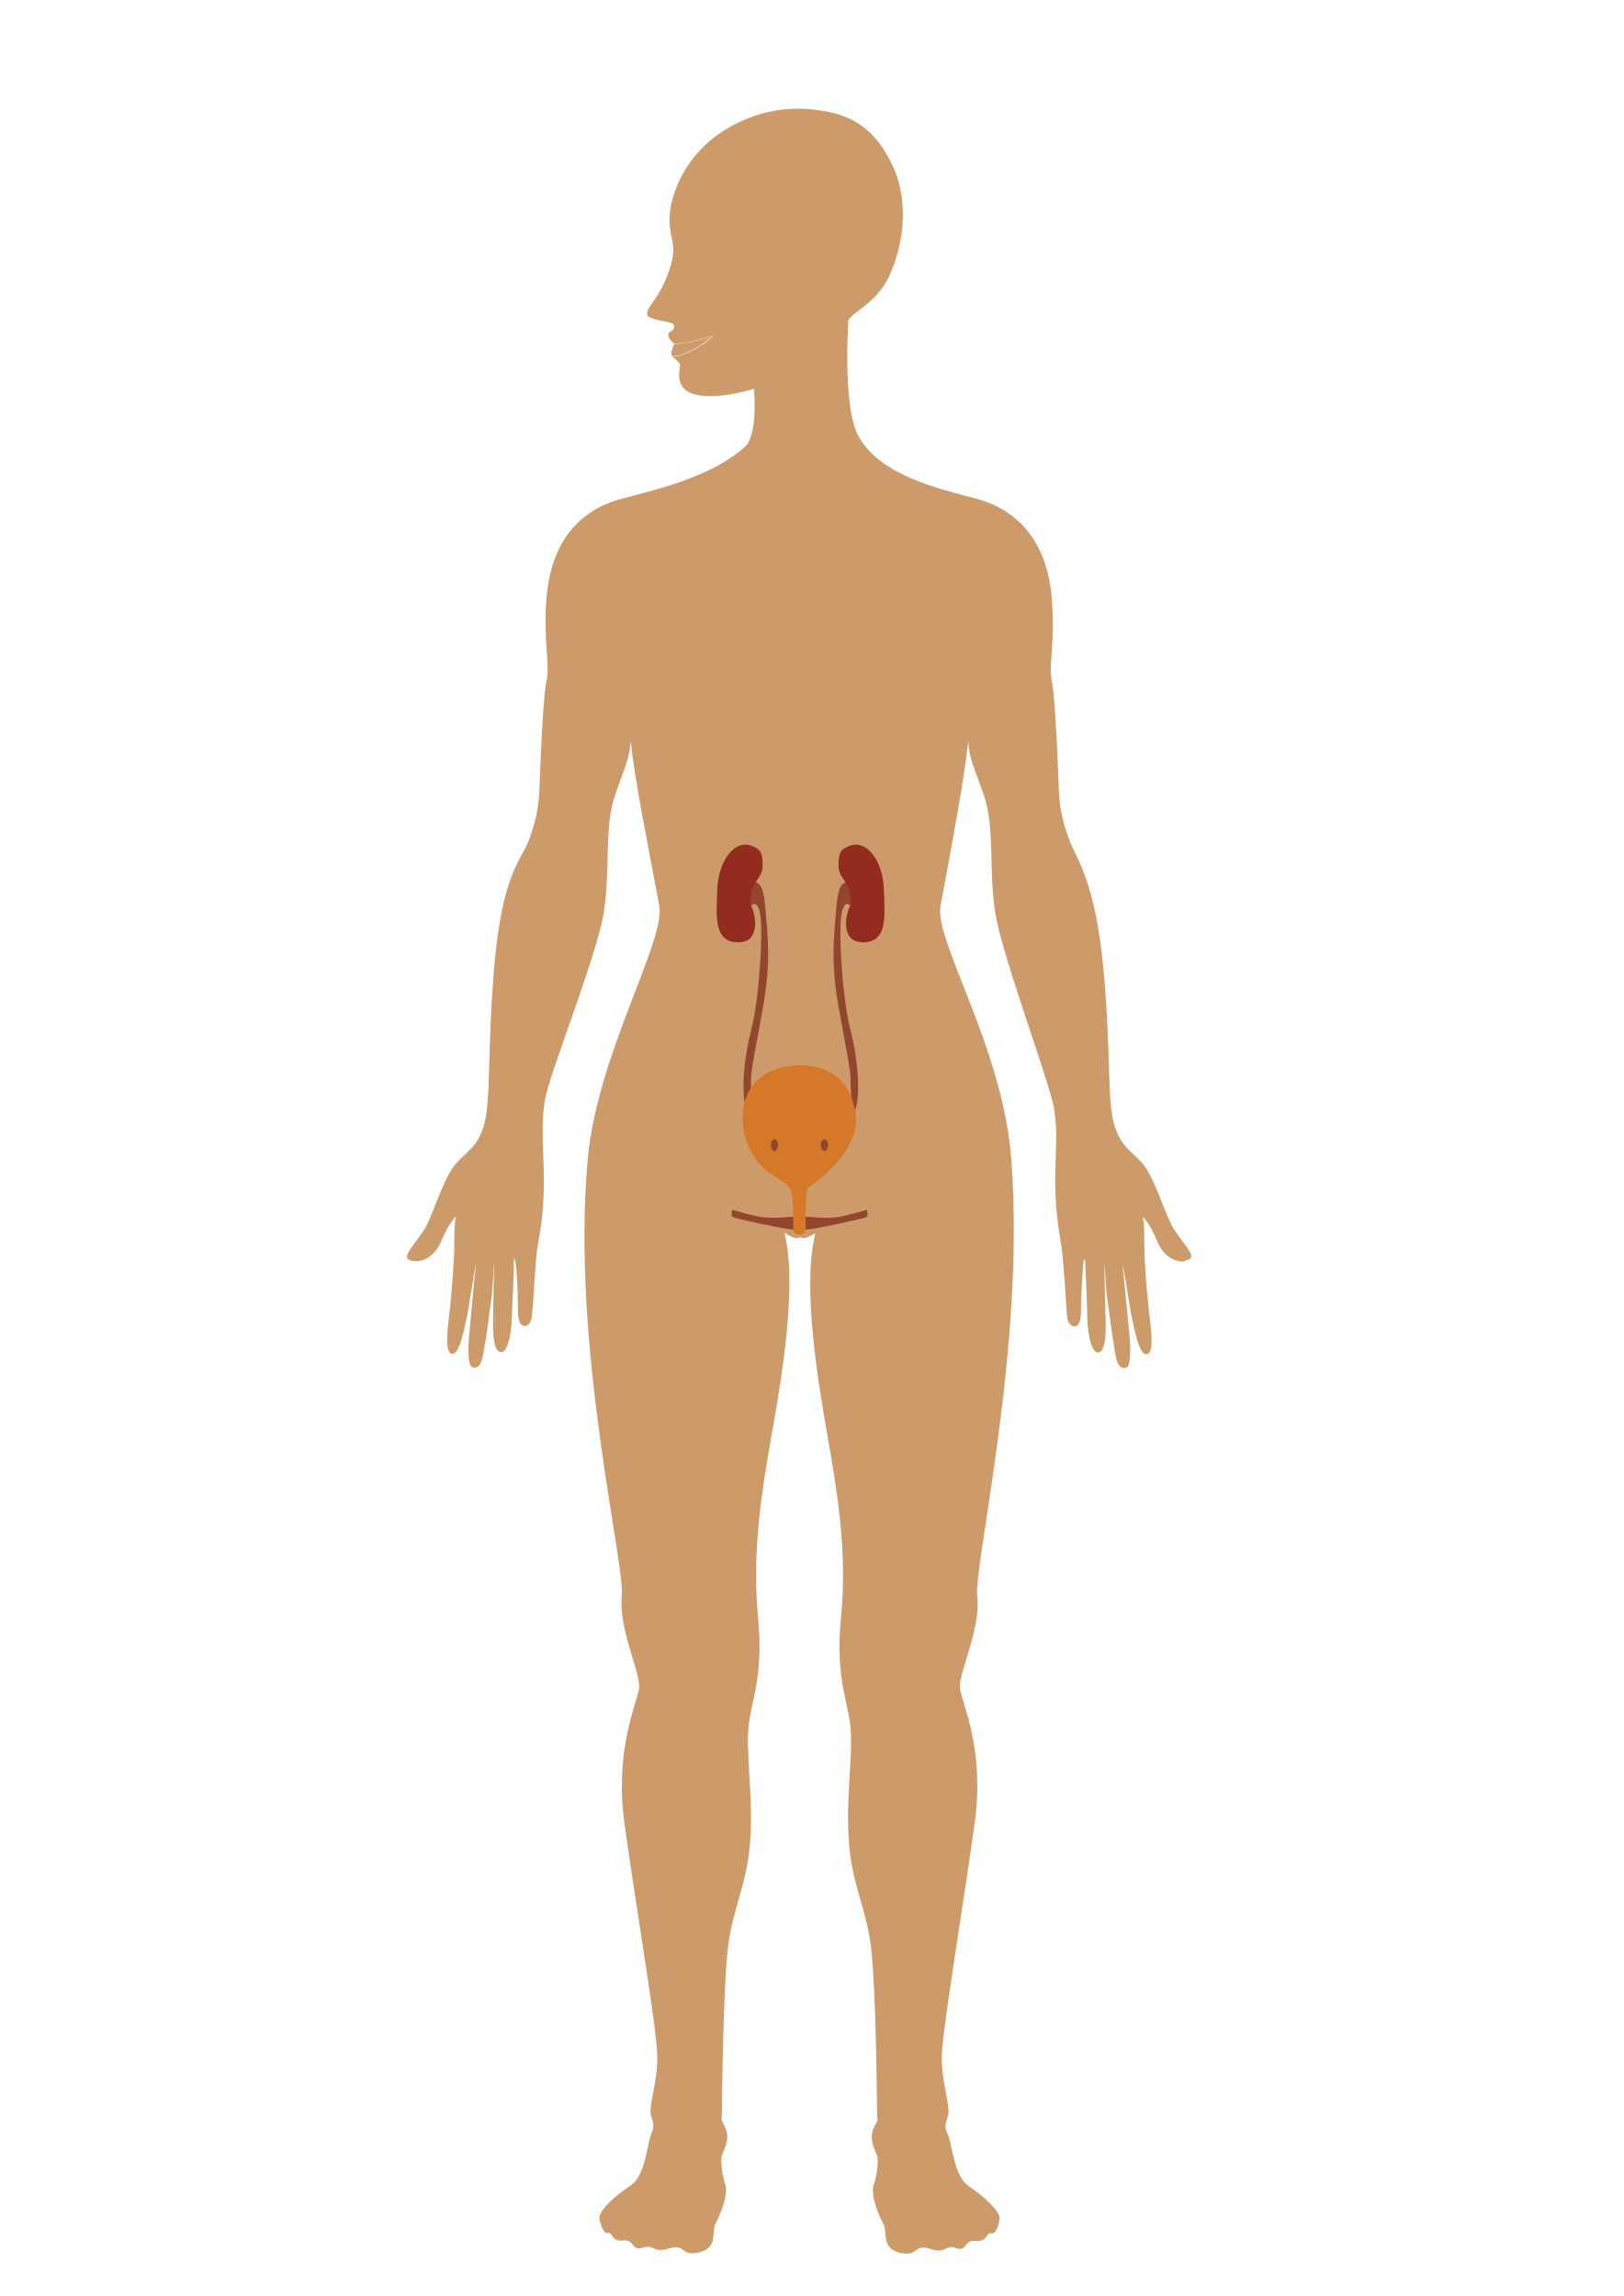
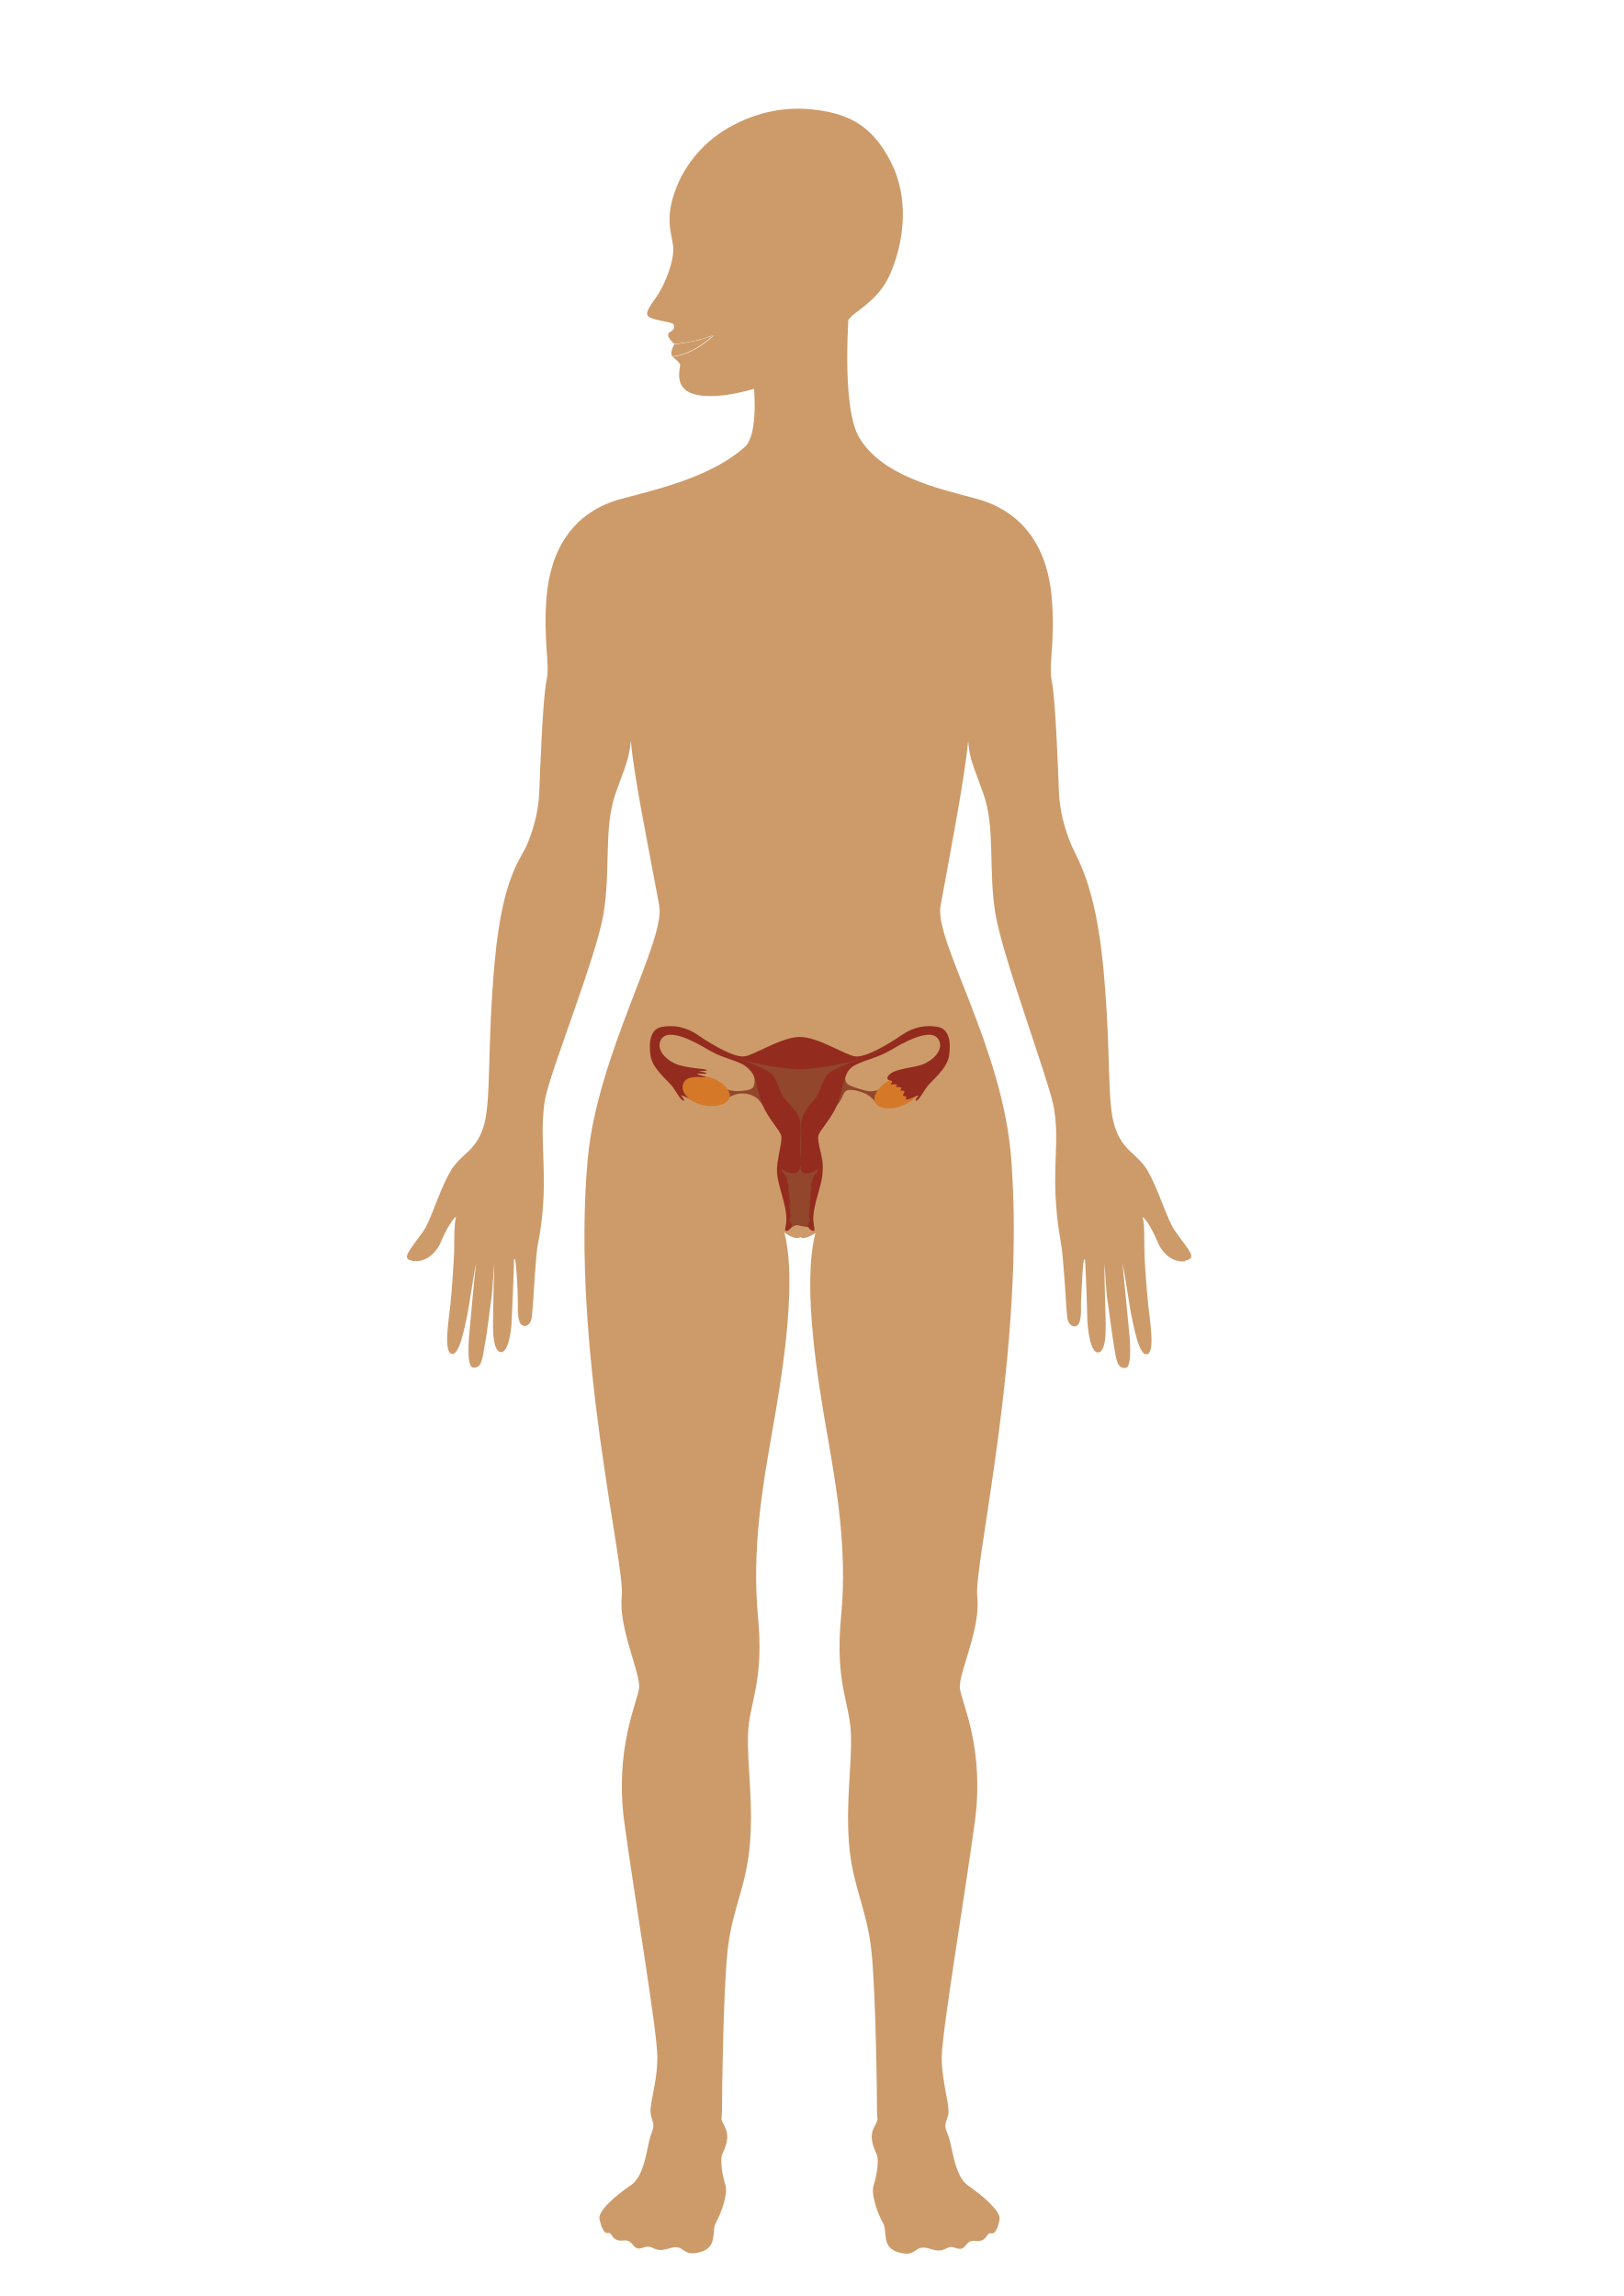
<svg xmlns="http://www.w3.org/2000/svg" viewBox="0 0 1582.5 2238.11">
  <defs>
    <style>
      .cls-1 {
-         fill: #92462d;
+         fill: #932c1e;
      }

      .cls-2 {
-         fill: #932c1e;
+         fill: #92462c;
      }

      .cls-3 {
        fill: #cd9b6a;
      }

      .cls-4 {
        fill: #d57828;
      }
    </style>
  </defs>
  <g id="BodyBase">
    <g>
      <g id="SideBody">
        <path id="BodyBase-2" data-name="BodyBase" class="cls-3" d="M1155.94,1229.4c-10.69,1.84-22.48-5.16-28.38-20.27-6.27-15.48-15.48-26.54-13.64-21.01,1.84,5.53,1.11,21.38,1.47,31.33,0,9.95,2.21,37.6,3.69,52.34s7,46.44-1.11,48.28c-8.11,2.21-13.27-29.12-15.48-38.7-1.47-7.37-6.27-39.81-8.48-50.13h0c1.47,14.74,6.27,65.24,7,72.61.74,8.85,1.47,28.75-3.69,29.49-8.85,1.47-9.58-9.21-11.79-22.48-2.21-13.27-4.79-34.65-6.27-43.86-1.11-6.27-2.21-29.86-2.95-35.75h0c0,8.11.74,38.7,1.11,49.02,0,7,2.21,35.38-6.27,37.96-8.48,2.58-11.06-23.59-11.43-31.7,0-6.63-1.47-47.92-2.21-58.24,0-.74-1.11-.74-1.11,0-1.47,5.53-2.21,32.44-2.58,36.86-.74,6.27.74,17.32-1.84,23.96s-10.69,4.42-11.79-4.79-1.84-27.64-2.95-40.18c-.74-9.21-1.47-20.27-2.58-28.38-.74-6.27-5.9-28.75-6.27-62.29,0-33.54,2.95-47.18-1.11-72.98-4.42-26.17-50.13-147.06-57.13-189.82s0-83.3-11.43-116.1c-11.06-31.33-13.27-32.8-15.11-51.97-3.69,36.49-15.85,100.25-26.91,160.33-6.27,34.65,60.82,137.85,68.93,247.32,14.01,183.55-36.86,395.12-33.17,426.08,3.69,30.96-18.43,75.19-16.95,89.2,1.47,13.64,24.7,58.97,14.37,131.95-9.95,72.98-31.7,202.35-32.07,227.78,0,25.06,8.48,47.18,6.27,56.39s-4.79,8.48,0,19.9c4.42,11.43,5.9,39.44,19.53,49.02,14.01,9.58,32.07,25.06,30.59,32.8-1.47,8.11-4.05,14.74-8.48,13.64-4.42-1.11-3.69,8.85-14.74,7.37-11.43-1.47-8.48,11.06-19.17,7-10.69-4.05-9.21,6.27-25.43.74-16.22-5.16-11.43,8.48-29.86,3.69-18.43-4.79-11.06-20.64-15.85-28.75s-12.16-27.64-9.21-36.86,5.53-23.96,2.95-30.22c-2.58-5.9-7.74-16.22-2.58-26.17,5.16-10.32,2.95-4.42,2.95-16.59s-1.11-115-5.53-155.91c-4.42-40.91-18.43-62.29-21.75-103.94-3.32-42.02,2.95-77.4,1.84-107.26-1.11-30.22-15.85-50.13-9.58-114.63,6.27-64.5-4.42-124.95-13.27-175.81-8.85-50.5-25.06-145.59-11.79-197.56-12.16,7.74-14.74,3.69-14.74,3.69,0,0-3.32,4.42-15.48-4.42,13.27,51.97-3.69,147.8-12.53,197.93-8.85,50.5-19.17,110.94-13.27,175.81,6.27,64.5-8.48,84.41-9.58,114.63-1.11,30.22,5.16,65.24,1.84,107.26s-17.32,63.4-21.75,103.94c-4.42,40.91-5.53,144.12-5.53,155.91s-2.21,6.27,2.95,16.59,0,20.27-2.58,26.17,0,21.01,2.95,30.22c2.95,9.21-4.79,28.75-9.21,36.86-4.79,8.11,2.58,23.96-15.85,28.75-18.43,4.79-13.64-8.85-29.86-3.69s-14.37-4.79-25.43-.74c-11.06,4.05-8.11-8.48-19.17-7-11.43,1.47-10.69-8.48-14.74-7.37-4.05,1.11-6.63-5.53-8.48-13.64-1.47-8.11,16.59-23.59,30.59-32.8,14.01-9.58,15.48-37.6,19.53-49.02,4.42-11.43,1.84-10.69,0-19.9-2.21-9.21,6.63-31.33,6.27-56.39,0-25.06-22.12-154.81-32.07-227.78-9.95-72.98,12.9-117.95,14.37-131.95,1.47-14.01-20.27-58.24-16.95-89.2,3.69-30.96-49.76-242.9-33.17-426.08,9.21-102.1,76.3-213.04,69.66-247.32-11.06-60.08-24.33-123.84-27.64-160.33-2.21,19.17-4.05,20.64-15.11,51.97-11.43,32.8-4.42,73.35-11.43,116.1-7,42.76-52.71,155.54-57.13,181.71-4.42,26.17-1.11,47.92-1.11,81.09s-5.16,56.02-6.27,62.29c-1.11,8.48-1.84,19.17-2.58,28.38-.74,12.53-1.84,30.96-2.95,40.18s-8.85,11.43-11.79,4.79c-2.58-6.63-1.47-17.69-1.84-23.96,0-4.42-1.11-31.33-2.58-36.86,0-.74-1.11-.74-1.11,0,0,10.32-1.84,51.6-2.21,58.24,0,8.11-2.95,34.28-11.43,31.7-8.48-2.58-6.63-30.96-6.63-37.96,0-10.32.74-40.91,1.11-49.02h0c-.74,5.9-1.84,29.49-2.95,35.75-1.47,9.21-3.69,30.59-6.27,43.86-2.21,13.27-2.95,23.96-11.79,22.48-5.16-.74-4.42-20.64-3.69-29.49.74-7.37,5.16-58.24,7-72.61h0c-2.21,10.32-7,42.76-8.48,50.13-2.21,9.58-7.37,40.91-15.48,38.7-8.11-2.21-2.58-33.91-1.11-48.28,1.47-14.37,3.32-42.02,3.69-52.34,0-9.95,0-26.17,1.47-31.33,1.84-5.53-7.37,5.9-13.64,21.01-5.9,15.11-17.69,22.12-28.38,20.27-11.79-1.84-2.95-9.95,10.32-28.75,7.37-10.32,15.11-38.33,25.8-57.13,10.32-18.8,24.7-19.53,32.8-44.23,8.11-24.7,3.32-75.56,11.06-161.07s26.17-100.62,32.07-115.74c5.9-14.74,10.69-31.33,11.43-50.5.74-19.17,3.32-91.04,7-108,3.69-17.32-3.32-36.86,0-81.09,3.69-44.97,24.33-83.67,74.09-96.57,39.44-10.32,87.35-22.12,119.05-50.13,12.9-11.43,9.58-53.08,8.85-60.08,40.91-63.03,67.82-69.29,93.25-78.88,0,0-8.85,98.78,9.58,129.74,21.75,36.49,74.09,49.02,113.52,59.34,49.76,13.27,70.4,52.34,74.09,96.57,3.69,44.6-3.32,63.77,0,81.09,3.69,17.32,6.27,88.83,7,108,.74,19.17,5.53,35.75,11.43,50.5s24.33,38.7,32.07,123.48c7.74,85.14,2.95,128.27,11.06,152.96,8.11,24.7,22.48,25.43,32.8,44.23,10.32,18.8,18.43,46.81,25.8,57.13,13.27,18.8,22.12,26.54,10.32,28.75h0l-.74.74h1.11Z" />
      </g>
      <g id="SideHead">
        <path id="LowerLip" class="cls-3" d="M695.58,326.37h0c-18.43,7.74-38.33,8.85-38.33,8.85,0,0-9.21-7.37-4.79-11.43,7-.74,7.74,0,18.06,1.84,11.06,1.47,25.06.74,25.06.74Z" />
        <path id="UpperLip" class="cls-3" d="M695.58,326.74c-.74,0-19.17,18.8-40.18,20.64-3.32-2.95,1.84-11.79,1.84-11.79,0,0,19.9-1.47,38.33-8.85h0Z" />
        <path id="HeadBAse" class="cls-3" d="M830.48,308.31s-4.05,3.32-5.16,4.79c-4.05,4.42-6.63,9.95-11.06,11.79-4.42,1.47-6.27,0-6.27,0,0,0-3.32,12.53-8.11,21.75-3.69,6.63-17.32,14.01-23.96,16.95-47.92,21.75-81.09,25.06-98.04,21.01-23.22-5.53-14.01-27.64-15.11-29.49-1.47-2.58-3.32-4.05-7.37-7.37,21.01-1.84,39.81-20.27,40.18-20.64h0s-14.01,1.11-25.06-.74c-10.32-1.47-11.06-2.95-18.06-1.84,4.05-4.05,5.53-3.69,4.05-8.11-1.11-2.95-18.8-3.69-24.33-7.74-5.53-4.05,5.53-14.74,11.43-25.43,7.37-13.27,12.16-29.12,12.53-37.6,1.11-15.11-11.06-29.12,4.05-65.24,11.79-28.38,33.54-44.6,33.54-44.6,0,0,39.44-35.38,98.04-29.12,29.12,3.32,56.76,11.06,77.03,52.34,16.59,33.17,13.27,74.09-.74,106.89-9.58,23.22-26.91,32.8-38.7,42.76h.74l.37-.37Z" />
      </g>
    </g>
  </g>
-   <g id="Urinary">
-     <path class="cls-1" d="M833.35,856.65c-11.78,4.42-15.9,1.47-18.26,28.27s-4.33,46.74-.88,75.83c3.68,31.07,15.17,78.33,14.87,93.06s3.98,21.06-9.57,37.25,7.36,9.19,13.55-7.36c5.01-13.4,5.01-43.14-4.71-81.87-7.54-30.07-12.07-100.71-7.36-114.55s7.07,1.18,13.55-6.48-1.18-24.15-1.18-24.15Z" />
-     <path class="cls-1" d="M727.64,856.65c11.78,4.42,15.9,1.47,18.26,28.27s4.33,46.74.88,75.83c-3.68,31.07-15.17,78.33-14.87,93.06s-3.98,21.06,9.57,37.25-7.36,9.19-13.55-7.36c-5.01-13.4-5.01-43.14,4.71-81.87,7.54-30.07,12.07-100.71,7.36-114.55s-7.07,1.18-13.55-6.48,1.18-24.15,1.18-24.15Z" />
-     <path class="cls-1" d="M785.06,1198.54v-10.75s-2.21-2.21,5.01-1.47,20.91,1.47,30.48-.59,24.44-6.48,24.44-6.48c0,0,1.62,5.89-.74,7.21s-54.33,12.81-59.19,12.07Z" />
-     <path class="cls-1" d="M773.5,1198.54v-10.75s2.21-2.21-5.01-1.47-20.91,1.47-30.48-.59-24.44-6.48-24.44-6.48c0,0-1.62,5.89.74,7.21s54.33,12.81,59.19,12.07Z" />
-     <g id="Kidneys">
-       <path class="cls-2" d="M732.66,824.52c-17.01-6.56-32.39,14.85-33.5,41.61s-3.81,52.25,20.07,52.42c23.88.17,16.05-29.72,13.16-34.79s-.66-4.45.23-14.33,10.74-13.76,10.67-25.86c-.08-12.1-1.69-15.59-10.63-19.04Z" />
-       <path class="cls-2" d="M827.9,824.52c17.01-6.56,32.39,14.85,33.5,41.61s3.81,52.25-20.07,52.42c-23.88.17-16.05-29.72-13.16-34.79,2.9-5.08.66-4.45-.23-14.33s-10.74-13.76-10.67-25.86,1.69-15.59,10.63-19.04Z" />
-     </g>
-     <path id="Bladder" class="cls-4" d="M784.91,1198.39s0-31.66,1.62-37.55,4.12-3.24,18.4-16.79,32.39-34.01,28.86-58.9-18.85-46.67-54.18-46.67-54.18,21.35-55.66,45.94,8.69,47.58,27.68,59.93c19.58,12.74,17.5,12.08,19.38,16.79,2.79,6.96,2.1,35.78,2.12,36.22.07,1.84-.29,6.04,6.04,6.04s5.74-5.01,5.74-5.01Z" />
-     <ellipse class="cls-1" cx="803.46" cy="1116.23" rx="3.46" ry="5.74" />
-     <ellipse class="cls-1" cx="754.8" cy="1116.23" rx="3.46" ry="5.74" />
+   <g id="Reproductive">
+     <path class="cls-2" d="M704.48,1059.91c6.07,3.2,10.6,4.2,17.67,3.53s11.71-1.33,12.59-5.19,1.77-7.84-2.21-13.03-14.25-11.82-14.25-11.82l.77-2.65s42.07,8.17,60.52,7.18,59.52-8.17,59.52-8.17l.11,3.87s-8.83,3.2-12.7,8.5-3.31,12.15-.66,14.47,16.45,6.63,21.53,7.18,13.47-2.98,13.47-2.98l-5.3,16.56s-4.53-6.96-10.27-10.27-16.79-6.18-20.43-3.87-2.32,5.52-7.95,12.7-19.66,24.85-19.99,31.91,6.74,22.75,4.53,32.25-8.28,37.66-9.06,44.83,1.88,10.6.55,11.82,2.1.44-7.62-.88-7.73-2.54-12.04-.44-7.62,7.51-6.29,2.43,1.77-5.85.88-16.45-8.39-33.57-7.18-44.5,6.29-22.2,3.31-32.02-19.33-24.63-22.53-30.15-10.71-8.72-17.34-8.83-11.15,2.21-17.34,5.96-2.32-11.93-2.32-11.93Z" />
+     <path class="cls-4" d="M852.9,1074.7c3,6.34,16.4,7.94,28.92,2.02,12.51-5.92,19.34-16.37,16.34-22.71-3-6.34-16.69-7.93-29.2-2.01s-19.05,16.36-16.05,22.7Z" />
+     <path class="cls-4" d="M710.99,1070.18c-2,6.72-15,10.35-28.27,6.4s-21.61-13.23-19.61-19.96,15.29-10.38,28.56-6.44,21.32,13.27,19.33,19.99Z" />
+     <path class="cls-1" d="M817.12,1037.5c15.02-2.98,26.28-6.74,26.28-6.74,0,0-32.47,9.94-37.88,17.89s-6.07,16.67-11.6,22.86c-5.52,6.18-12.48,14.36-13.03,23.41s.36,18.11-.04,24.11c-.44,6.74-.77,14.65-.77,14.65,0,6.52.81,10.71,6.77,10.16s9.94-5.08,10.49-3.64-5.52,6.74-5.52,9.61-.44,3.09-1.21,4.42,1.21,5.52-.22,7.18.33,7.4-1.1,8.06,1.66,5.74.11,6.96.88,5.96-.77,7.29,2.54,5.74.66,6.74-2.43,5.52-.22,7.51,4.97,3.09,4.75,0c-.22-3.09-3.31-8.5,1.33-26.39,4.64-17.89,7.95-24.96,6.18-37.77s-4.64-21.53-3.75-26.5,12.59-16.79,18.11-29.82c5.52-13.03,6.18-31.47,14.8-37.44,8.61-5.96,23.96-8.39,36.77-15.9s40.56-23.74,47.71-10.42c4.44,8.29-2.91,18.07-14.25,23.23-9.78,4.44-28.93,4.05-34.9,11.56-.65.81-2.9,4.39,2.87,4.93,2.36.22-1.64,4.01.15,3.75,9.79-1.4,2.69,2.57,4.93,2.43,5.82-.37,5.01,1.22,4.12,2.28-2.28,2.72,6.4-.74,2.72,4.34-2.41,3.33,3.69,1.67,2.72,3.31-2.21,3.75,3.18,1.72,5.23.77,3.48-1.61,8.23-3.79,5.96-1.58-1.44,1.4-3.2,4.97-1.66,4.31,3.17-1.36,5.08-5.63,9.83-12.59s20.32-18.11,22.31-31.36c1.99-13.25.11-25.95-10.82-28.05s-23.19-.55-35.78,8.17c-12.59,8.72-34.9,21.87-44.83,20.54s-36-18.88-54-18.99h-.11c-18,.11-44.06,17.67-54,18.99s-32.25-11.82-44.83-20.54-24.85-10.27-35.78-8.17-12.81,14.8-10.82,28.05,17.56,24.4,22.31,31.36,6.66,11.23,9.83,12.59c1.55.66-.22-2.91-1.66-4.31-2.27-2.21,2.48-.03,5.96,1.58s-8.83-5.24-4.12-14.98c3.17-6.55,13.4-5.6,19.14-5.26s-.4-1.1-4.97-2.65,6.99-.33,7.84-.88c1.24-.81-2.87-1.66-6.4-2.1s6.77-.25,7.03-1.25c.4-1.55-20.89-1.81-30.66-6.26-11.34-5.15-18.69-14.94-14.25-23.23,7.14-13.33,34.9,2.91,47.71,10.42s28.16,9.94,36.77,15.9,9.28,24.4,14.8,37.44,17.23,24.85,18.11,29.82-1.99,13.69-3.75,26.5,1.55,19.88,6.18,37.77,1.55,23.3,1.33,26.39,2.54,1.99,4.75,0,1.66-6.52-.22-7.51,2.32-5.41.66-6.74.77-6.07-.77-7.29,1.55-6.29.11-6.96.33-6.4-1.1-8.06.55-5.85-.22-7.18-1.21-1.55-1.21-4.42-6.07-8.17-5.52-9.61,4.53,3.09,10.49,3.64,7.91-3.64,7.91-10.16c0,0,0-8.64-.18-14.65s.7-14.87.15-23.93-9.42-17.41-14.94-23.6-6.18-14.91-11.6-22.86-37.88-17.89-37.88-17.89c0,0,11.26,3.75,26.28,6.74s28.08,4.75,37.55,4.75,22.64-1.77,37.66-4.75Z" />
  </g>
</svg>
